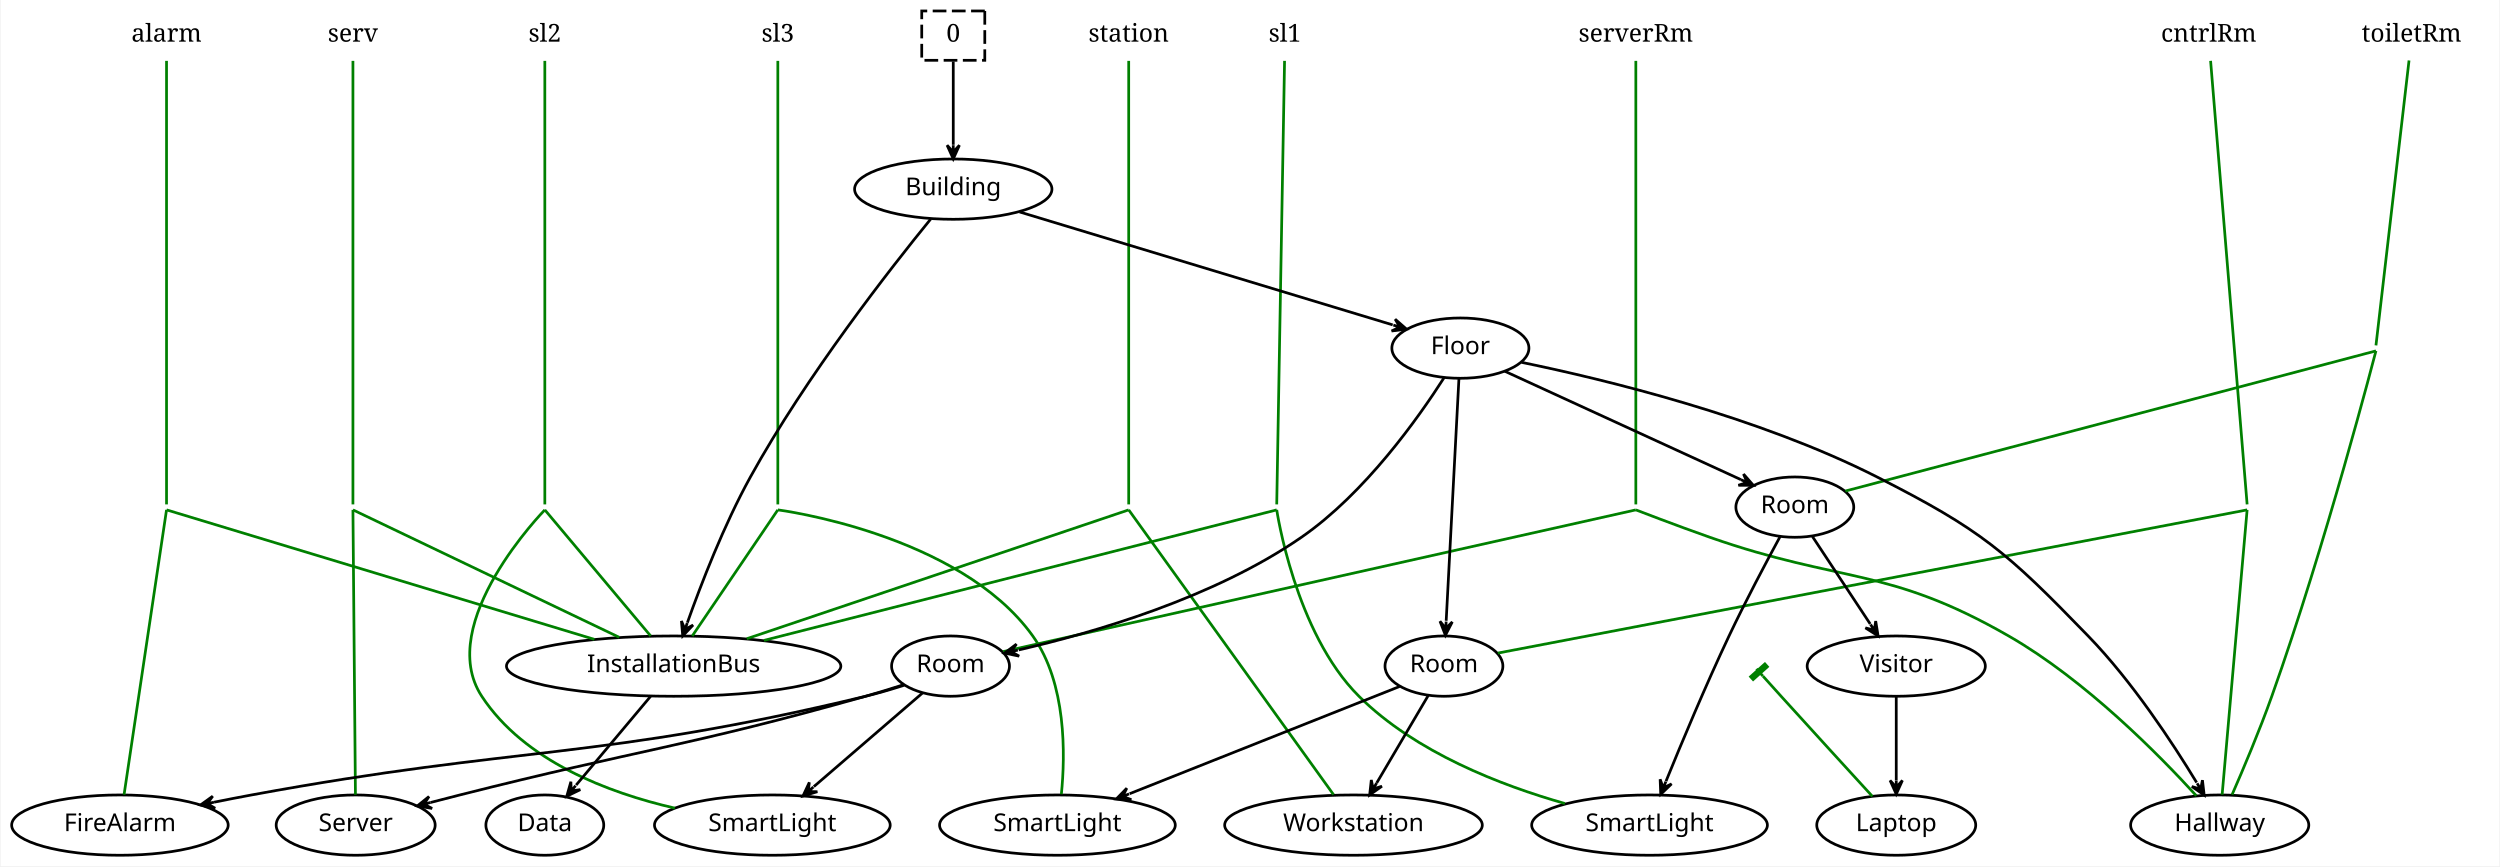
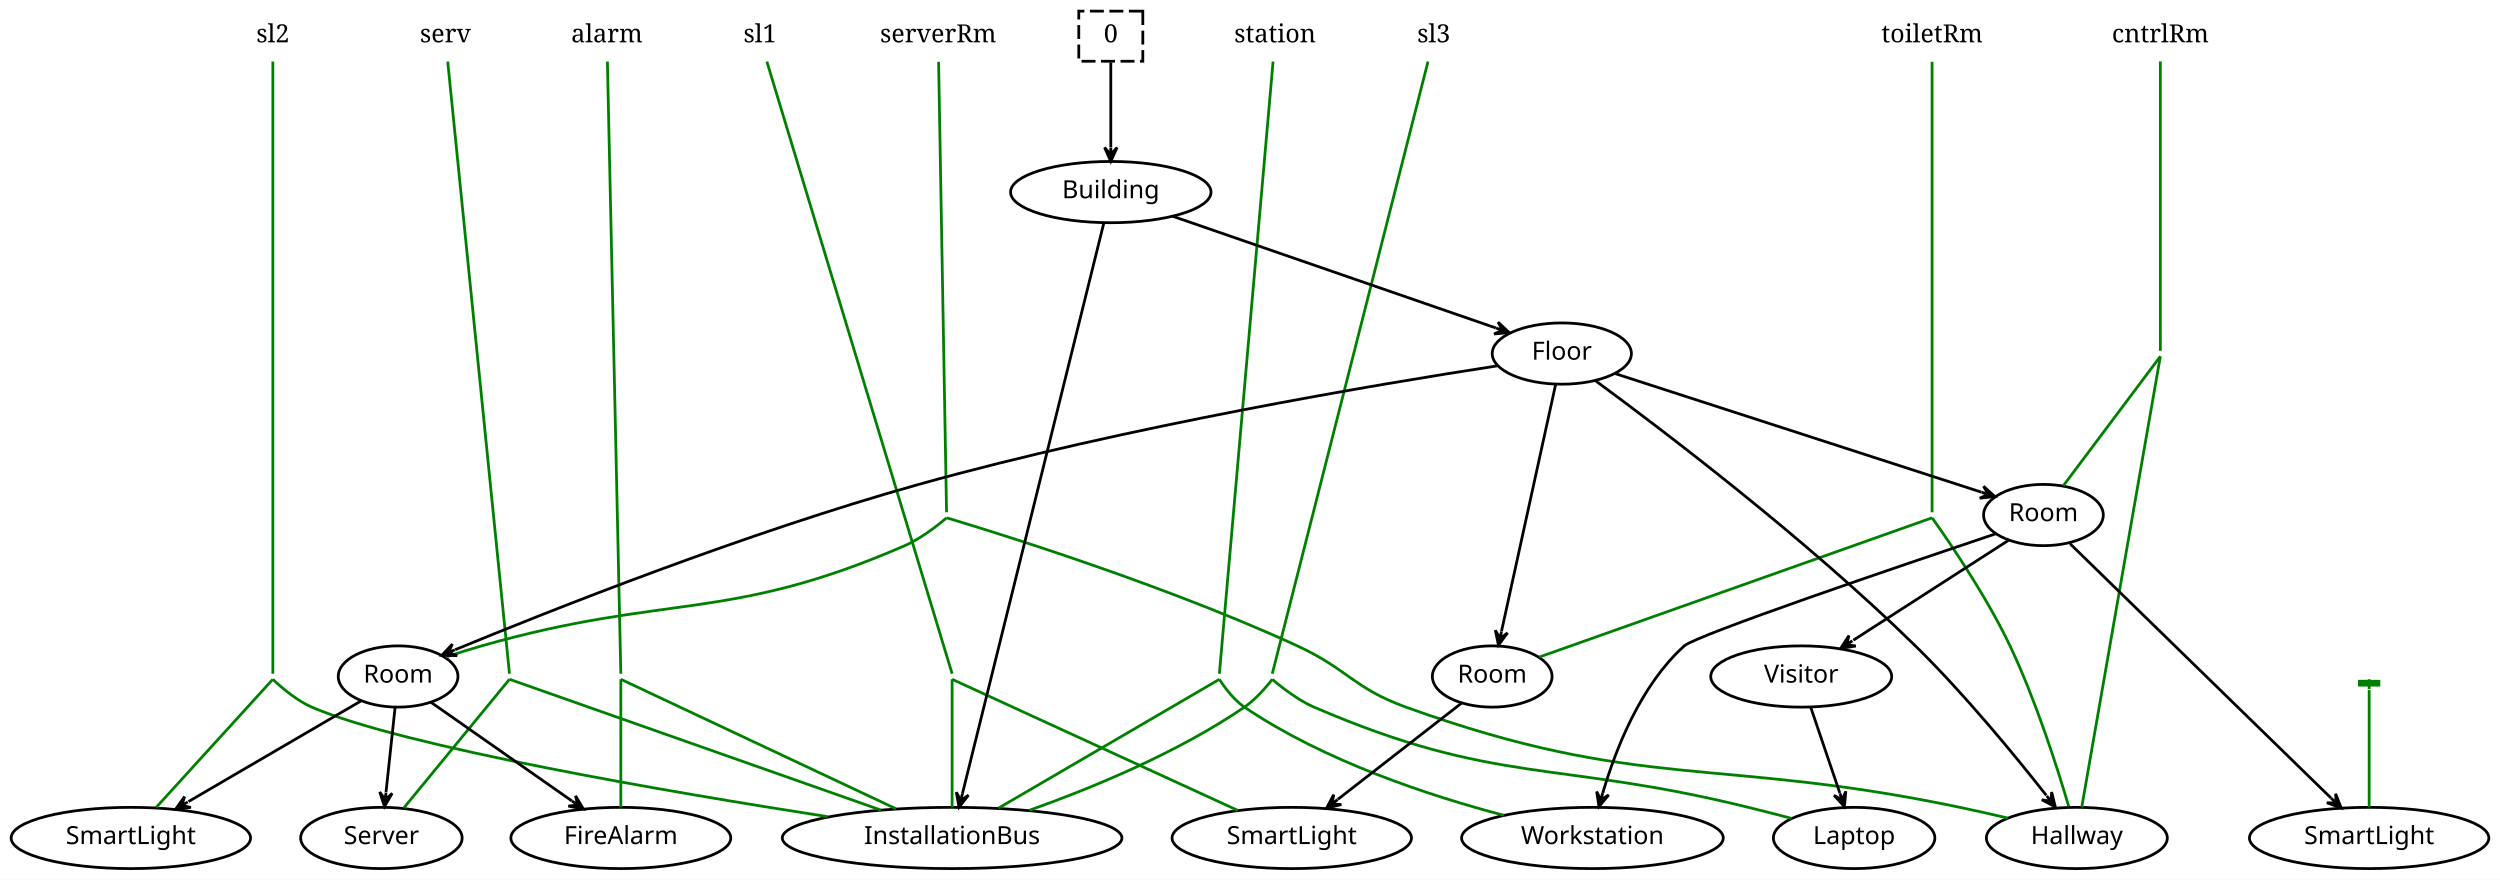
- <svg xmlns="http://www.w3.org/2000/svg" width="912pt" height="316pt" viewBox="0.00 0.00 911.50 316.00">
+ <svg xmlns="http://www.w3.org/2000/svg" width="898pt" height="316pt" viewBox="0.00 0.00 898.00 316.00">
  <g id="graph0" class="graph" transform="scale(1 1) rotate(0) translate(4 312)">
-     <polygon fill="white" stroke="none" points="-4,4 -4,-312 907.5,-312 907.5,4 -4,4" />
+     <polygon fill="white" stroke="none" points="-4,4 -4,-312 894,-312 894,4 -4,4" />
    <g id="node1" class="node">
-       <polygon fill="none" stroke="black" stroke-dasharray="5,2" points="355,-308 332,-308 332,-290 355,-290 355,-308" />
-       <text text-anchor="middle" x="343.5" y="-296.8" font-family="serif" font-size="9.00">0</text>
+       <polygon fill="none" stroke="black" stroke-dasharray="5,2" points="406.5,-308 383.5,-308 383.5,-290 406.5,-290 406.5,-308" />
+       <text text-anchor="middle" x="395" y="-296.8" font-family="serif" font-size="9.00">0</text>
    </g>
    <g id="v0_Building" class="node">
-       <ellipse fill="none" stroke="black" cx="343.5" cy="-243" rx="36" ry="11" />
-       <text text-anchor="middle" x="343.5" y="-240.8" font-family="sans-serif" font-size="9.00">Building</text>
+       <ellipse fill="none" stroke="black" cx="395" cy="-243" rx="36" ry="11" />
+       <text text-anchor="middle" x="395" y="-240.8" font-family="sans-serif" font-size="9.00">Building</text>
    </g>
    <g id="edge1" class="edge">
-       <path fill="none" stroke="black" d="M343.5,-289.562C343.5,-281.453 343.5,-269.014 343.5,-259.181" />
-       <polygon fill="black" stroke="black" points="343.5,-254.03 345.75,-259.03 343.5,-256.53 343.5,-259.03 343.5,-259.03 343.5,-259.03 343.5,-256.53 341.25,-259.03 343.5,-254.03 343.5,-254.03" />
+       <path fill="none" stroke="black" d="M395,-289.562C395,-281.453 395,-269.014 395,-259.181" />
+       <polygon fill="black" stroke="black" points="395,-254.03 397.25,-259.03 395,-256.53 395,-259.03 395,-259.03 395,-259.03 395,-256.53 392.75,-259.03 395,-254.03 395,-254.03" />
    </g>
    <g id="node2" class="node">
-       <text text-anchor="middle" x="56.5" y="-296.8" font-family="serif" font-size="9.00">alarm</text>
+       <text text-anchor="middle" x="214" y="-296.8" font-family="serif" font-size="9.00">alarm</text>
    </g>
    <g id="node12" class="node" />
+     <g id="edge17" class="edge">
+       <path fill="none" stroke="green" d="M214.178,-289.885C215.069,-249.27 219,-70 219,-70" />
+     </g>
+     <g id="node3" class="node">
+       <text text-anchor="middle" x="772" y="-296.8" font-family="serif" font-size="9.00">cntrlRm</text>
+     </g>
+     <g id="node13" class="node" />
+     <g id="edge20" class="edge">
+       <path fill="none" stroke="green" d="M772,-289.945C772,-264.265 772,-186 772,-186" />
+     </g>
+     <g id="node4" class="node">
+       <text text-anchor="middle" x="156" y="-296.8" font-family="serif" font-size="9.00">serv</text>
+     </g>
+     <g id="node14" class="node" />
+     <g id="edge23" class="edge">
+       <path fill="none" stroke="green" d="M156.819,-289.885C160.916,-249.27 179,-70 179,-70" />
+     </g>
+     <g id="node5" class="node">
+       <text text-anchor="middle" x="333" y="-296.8" font-family="serif" font-size="9.00">serverRm</text>
+     </g>
+     <g id="node15" class="node" />
+     <g id="edge26" class="edge">
+       <path fill="none" stroke="green" d="M333.145,-289.801C333.744,-255.842 336,-128 336,-128" />
+     </g>
+     <g id="node6" class="node">
+       <text text-anchor="middle" x="269" y="-296.8" font-family="serif" font-size="9.00">sl1</text>
+     </g>
+     <g id="node16" class="node" />
+     <g id="edge29" class="edge">
+       <path fill="none" stroke="green" d="M271.456,-289.885C283.747,-249.27 338,-70 338,-70" />
+     </g>
+     <g id="node7" class="node">
+       <text text-anchor="middle" x="94" y="-296.8" font-family="serif" font-size="9.00">sl2</text>
+     </g>
+     <g id="node17" class="node" />
+     <g id="edge32" class="edge">
+       <path fill="none" stroke="green" d="M94,-289.885C94,-249.27 94,-70 94,-70" />
+     </g>
+     <g id="node8" class="node">
+       <text text-anchor="middle" x="511" y="-296.8" font-family="serif" font-size="9.00">sl3</text>
+     </g>
+     <g id="node18" class="node" />
+     <g id="edge35" class="edge">
+       <path fill="none" stroke="green" d="M508.936,-289.885C498.604,-249.27 453,-70 453,-70" />
+     </g>
+     <g id="node9" class="node">
+       <text text-anchor="middle" x="454" y="-296.8" font-family="serif" font-size="9.00">station</text>
+     </g>
+     <g id="node19" class="node" />
+     <g id="edge38" class="edge">
+       <path fill="none" stroke="green" d="M453.288,-289.885C449.725,-249.27 434,-70 434,-70" />
+     </g>
+     <g id="node10" class="node">
+       <text text-anchor="middle" x="690" y="-296.8" font-family="serif" font-size="9.00">toiletRm</text>
+     </g>
+     <g id="node20" class="node" />
+     <g id="edge41" class="edge">
+       <path fill="none" stroke="green" d="M690,-289.801C690,-255.842 690,-128 690,-128" />
+     </g>
+     <g id="node11" class="node" />
+     <g id="v5_SmartLight" class="node">
+       <ellipse fill="none" stroke="black" cx="847" cy="-11" rx="43" ry="11" />
+       <text text-anchor="middle" x="847" y="-8.8" font-family="sans-serif" font-size="9.00">SmartLight</text>
+     </g>
+     <g id="edge16" class="edge">
+       <path fill="none" stroke="green" d="M847,-64.167C847,-55.586 847,-34.596 847,-22.012" />
+       <polygon fill="green" stroke="green" points="850.5,-67.3 843.5,-67.3 843.5,-65.9 850.5,-65.9 850.5,-67.3" />
+       <polyline fill="none" stroke="green" points="847,-68 847,-64.5 " />
+     </g>
+     <g id="v13_FireAlarm" class="node">
+       <ellipse fill="none" stroke="black" cx="219" cy="-11" rx="39.5" ry="11" />
+       <text text-anchor="middle" x="219" y="-8.8" font-family="sans-serif" font-size="9.00">FireAlarm</text>
+     </g>
    <g id="edge18" class="edge">
-       <path fill="none" stroke="green" d="M56.5,-289.801C56.5,-255.842 56.5,-128 56.5,-128" />
-     </g>
-     <g id="node3" class="node">
-       <text text-anchor="middle" x="801.5" y="-296.8" font-family="serif" font-size="9.00">cntrlRm</text>
-     </g>
-     <g id="node13" class="node" />
+       <path fill="none" stroke="green" d="M219,-68C219,-68 219,-38.119 219,-22.012" />
+     </g>
+     <g id="v14_InstallationBus" class="node">
+       <ellipse fill="none" stroke="black" cx="338" cy="-11" rx="61" ry="11" />
+       <text text-anchor="middle" x="338" y="-8.8" font-family="sans-serif" font-size="9.00">InstallationBus</text>
+     </g>
+     <g id="edge19" class="edge">
+       <path fill="none" stroke="green" d="M219,-68C219,-68 283.862,-37.477 317.813,-21.5" />
+     </g>
+     <g id="v2_Room" class="node">
+       <ellipse fill="none" stroke="black" cx="730" cy="-127" rx="21.5" ry="11" />
+       <text text-anchor="middle" x="730" y="-124.8" font-family="sans-serif" font-size="9.00">Room</text>
+     </g>
    <g id="edge21" class="edge">
-       <path fill="none" stroke="green" d="M802.175,-289.801C804.972,-255.842 815.5,-128 815.5,-128" />
-     </g>
-     <g id="node4" class="node">
-       <text text-anchor="middle" x="124.5" y="-296.8" font-family="serif" font-size="9.00">serv</text>
-     </g>
-     <g id="node14" class="node" />
+       <path fill="none" stroke="green" d="M772,-184C772,-184 749.108,-153.477 737.125,-137.5" />
+     </g>
+     <g id="v6_Hallway" class="node">
+       <ellipse fill="none" stroke="black" cx="742" cy="-11" rx="32.5" ry="11" />
+       <text text-anchor="middle" x="742" y="-8.8" font-family="sans-serif" font-size="9.00">Hallway</text>
+     </g>
+     <g id="edge22" class="edge">
+       <path fill="none" stroke="green" d="M772,-184C772,-184 750.145,-58.7 743.743,-21.991" />
+     </g>
+     <g id="v12_Server" class="node">
+       <ellipse fill="none" stroke="black" cx="133" cy="-11" rx="29" ry="11" />
+       <text text-anchor="middle" x="133" y="-8.8" font-family="sans-serif" font-size="9.00">Server</text>
+     </g>
    <g id="edge24" class="edge">
-       <path fill="none" stroke="green" d="M124.5,-289.801C124.5,-255.842 124.5,-128 124.5,-128" />
-     </g>
-     <g id="node5" class="node">
-       <text text-anchor="middle" x="592.5" y="-296.8" font-family="serif" font-size="9.00">serverRm</text>
-     </g>
-     <g id="node15" class="node" />
+       <path fill="none" stroke="green" d="M179,-68C179,-68 154.192,-37.799 141.013,-21.755" />
+     </g>
+     <g id="edge25" class="edge">
+       <path fill="none" stroke="green" d="M179,-68C179,-68 267.508,-36.827 312.454,-20.997" />
+     </g>
    <g id="edge27" class="edge">
-       <path fill="none" stroke="green" d="M592.5,-289.801C592.5,-255.842 592.5,-128 592.5,-128" />
-     </g>
-     <g id="node6" class="node">
-       <text text-anchor="middle" x="464.5" y="-296.8" font-family="serif" font-size="9.00">sl1</text>
-     </g>
-     <g id="node16" class="node" />
+       <path fill="none" stroke="green" d="M336,-126C336,-126 407.857,-104.951 462,-80 480.074,-71.671 482.28,-64.755 501,-58 585.545,-27.494 612.027,-40.416 700,-22 705.576,-20.833 711.543,-19.477 717.177,-18.148" />
+     </g>
+     <g id="v10_Room" class="node">
+       <ellipse fill="none" stroke="black" cx="139" cy="-69" rx="21.5" ry="11" />
+       <text text-anchor="middle" x="139" y="-66.8" font-family="sans-serif" font-size="9.00">Room</text>
+     </g>
+     <g id="edge28" class="edge">
+       <path fill="none" stroke="green" d="M336,-126C336,-126 328.347,-119.196 321,-116 257.337,-88.309 235.775,-98.996 169,-80 164.776,-78.798 160.262,-77.371 156.052,-75.977" />
+     </g>
+     <g id="v9_SmartLight" class="node">
+       <ellipse fill="none" stroke="black" cx="460" cy="-11" rx="43" ry="11" />
+       <text text-anchor="middle" x="460" y="-8.8" font-family="sans-serif" font-size="9.00">SmartLight</text>
+     </g>
    <g id="edge30" class="edge">
-       <path fill="none" stroke="green" d="M464.355,-289.801C463.756,-255.842 461.5,-128 461.5,-128" />
-     </g>
-     <g id="node7" class="node">
-       <text text-anchor="middle" x="194.5" y="-296.8" font-family="serif" font-size="9.00">sl2</text>
-     </g>
-     <g id="node17" class="node" />
+       <path fill="none" stroke="green" d="M338,-68C338,-68 406.268,-36.664 440.669,-20.873" />
+     </g>
+     <g id="edge31" class="edge">
+       <path fill="none" stroke="green" d="M338,-68C338,-68 338,-38.119 338,-22.012" />
+     </g>
+     <g id="v11_SmartLight" class="node">
+       <ellipse fill="none" stroke="black" cx="43" cy="-11" rx="43" ry="11" />
+       <text text-anchor="middle" x="43" y="-8.8" font-family="sans-serif" font-size="9.00">SmartLight</text>
+     </g>
    <g id="edge33" class="edge">
-       <path fill="none" stroke="green" d="M194.5,-289.801C194.5,-255.842 194.5,-128 194.5,-128" />
-     </g>
-     <g id="node8" class="node">
-       <text text-anchor="middle" x="279.5" y="-296.8" font-family="serif" font-size="9.00">sl3</text>
-     </g>
-     <g id="node18" class="node" />
+       <path fill="none" stroke="green" d="M94,-68C94,-68 66.787,-38.119 52.118,-22.012" />
+     </g>
+     <g id="edge34" class="edge">
+       <path fill="none" stroke="green" d="M94,-68C94,-68 100.984,-61.04 108,-58 140.695,-43.836 236.169,-27.541 293.313,-18.647" />
+     </g>
+     <g id="v4_Laptop" class="node">
+       <ellipse fill="none" stroke="black" cx="662" cy="-11" rx="29" ry="11" />
+       <text text-anchor="middle" x="662" y="-8.8" font-family="sans-serif" font-size="9.00">Laptop</text>
+     </g>
    <g id="edge36" class="edge">
-       <path fill="none" stroke="green" d="M279.5,-289.801C279.5,-255.842 279.5,-128 279.5,-128" />
-     </g>
-     <g id="node9" class="node">
-       <text text-anchor="middle" x="407.5" y="-296.8" font-family="serif" font-size="9.00">station</text>
-     </g>
-     <g id="node19" class="node" />
+       <path fill="none" stroke="green" d="M453,-68C453,-68 460.643,-61.175 468,-58 533.332,-29.806 554.919,-39.056 624,-22 629.033,-20.757 634.427,-19.371 639.524,-18.036" />
+     </g>
+     <g id="edge37" class="edge">
+       <path fill="none" stroke="green" d="M453,-68C453,-68 448.191,-61.545 443,-58 418.84,-41.502 387.805,-28.783 365.757,-20.944" />
+     </g>
+     <g id="v7_Workstation" class="node">
+       <ellipse fill="none" stroke="black" cx="568" cy="-11" rx="47" ry="11" />
+       <text text-anchor="middle" x="568" y="-8.8" font-family="sans-serif" font-size="9.00">Workstation</text>
+     </g>
    <g id="edge39" class="edge">
-       <path fill="none" stroke="green" d="M407.5,-289.801C407.5,-255.842 407.5,-128 407.5,-128" />
-     </g>
-     <g id="node10" class="node">
-       <text text-anchor="middle" x="875.5" y="-296.8" font-family="serif" font-size="9.00">toiletRm</text>
-     </g>
-     <g id="node20" class="node" />
+       <path fill="none" stroke="green" d="M434,-68C434,-68 438.049,-61.353 443,-58 471.72,-38.549 509.699,-26.1 536.226,-19.124" />
+     </g>
+     <g id="edge40" class="edge">
+       <path fill="none" stroke="green" d="M434,-68C434,-68 382.227,-37.799 354.722,-21.755" />
+     </g>
    <g id="edge42" class="edge">
-       <path fill="none" stroke="green" d="M874.565,-289.945C871.584,-264.265 862.5,-186 862.5,-186" />
-     </g>
-     <g id="node11" class="node" />
-     <g id="v7_Laptop" class="node">
-       <ellipse fill="none" stroke="black" cx="687.5" cy="-11" rx="29" ry="11" />
-       <text text-anchor="middle" x="687.5" y="-8.8" font-family="sans-serif" font-size="9.00">Laptop</text>
-     </g>
-     <g id="edge17" class="edge">
-       <path fill="none" stroke="green" d="M638.864,-65.364C640.676,-63.344 643.241,-60.492 645.5,-58 656.976,-45.341 670.285,-30.785 678.793,-21.497" />
-       <polygon fill="green" stroke="green" points="639.573,-69.815 634.361,-65.142 635.296,-64.1 640.508,-68.773 639.573,-69.815" />
-       <polyline fill="none" stroke="green" points="636.5,-68 638.836,-65.394 " />
-     </g>
-     <g id="v1_InstallationBus" class="node">
-       <ellipse fill="none" stroke="black" cx="241.5" cy="-69" rx="61" ry="11" />
-       <text text-anchor="middle" x="241.5" y="-66.8" font-family="sans-serif" font-size="9.00">InstallationBus</text>
-     </g>
-     <g id="edge19" class="edge">
-       <path fill="none" stroke="green" d="M56.5,-126C56.5,-126 160.562,-94.5 212.594,-78.75" />
-     </g>
-     <g id="v12_FireAlarm" class="node">
-       <ellipse fill="none" stroke="black" cx="39.5" cy="-11" rx="39.5" ry="11" />
-       <text text-anchor="middle" x="39.5" y="-8.8" font-family="sans-serif" font-size="9.00">FireAlarm</text>
-     </g>
-     <g id="edge20" class="edge">
-       <path fill="none" stroke="green" d="M56.5,-126C56.5,-126 45.169,-50.017 41.009,-22.117" />
-     </g>
-     <g id="v4_Hallway" class="node">
-       <ellipse fill="none" stroke="black" cx="805.5" cy="-11" rx="32.5" ry="11" />
-       <text text-anchor="middle" x="805.5" y="-8.8" font-family="sans-serif" font-size="9.00">Hallway</text>
-     </g>
-     <g id="edge22" class="edge">
-       <path fill="none" stroke="green" d="M815.5,-126C815.5,-126 808.835,-50.017 806.387,-22.117" />
-     </g>
-     <g id="v13_Room" class="node">
-       <ellipse fill="none" stroke="black" cx="522.5" cy="-69" rx="21.5" ry="11" />
-       <text text-anchor="middle" x="522.5" y="-66.8" font-family="sans-serif" font-size="9.00">Room</text>
-     </g>
-     <g id="edge23" class="edge">
-       <path fill="none" stroke="green" d="M815.5,-126C815.5,-126 607.874,-86.317 542.18,-73.761" />
-     </g>
-     <g id="edge25" class="edge">
-       <path fill="none" stroke="green" d="M124.5,-126C124.5,-126 188.272,-95.477 221.653,-79.5" />
-     </g>
-     <g id="v11_Server" class="node">
-       <ellipse fill="none" stroke="black" cx="125.5" cy="-11" rx="29" ry="11" />
-       <text text-anchor="middle" x="125.5" y="-8.8" font-family="sans-serif" font-size="9.00">Server</text>
-     </g>
-     <g id="edge26" class="edge">
-       <path fill="none" stroke="green" d="M124.5,-126C124.5,-126 125.167,-50.017 125.411,-22.117" />
-     </g>
-     <g id="edge28" class="edge">
-       <path fill="none" stroke="green" d="M592.5,-126C592.5,-126 607.423,-120.229 619.5,-116 667.651,-99.138 684.256,-105.403 728.5,-80 756.649,-63.838 783.692,-36.287 796.974,-21.709" />
-     </g>
-     <g id="v9_Room" class="node">
-       <ellipse fill="none" stroke="black" cx="342.5" cy="-69" rx="21.5" ry="11" />
-       <text text-anchor="middle" x="342.5" y="-66.8" font-family="sans-serif" font-size="9.00">Room</text>
-     </g>
-     <g id="edge29" class="edge">
-       <path fill="none" stroke="green" d="M592.5,-126C592.5,-126 420.243,-87.414 361.702,-74.301" />
-     </g>
-     <g id="edge31" class="edge">
-       <path fill="none" stroke="green" d="M461.5,-126C461.5,-126 335.809,-94.006 274.436,-78.384" />
-     </g>
-     <g id="v8_SmartLight" class="node">
-       <ellipse fill="none" stroke="black" cx="597.5" cy="-11" rx="43" ry="11" />
-       <text text-anchor="middle" x="597.5" y="-8.8" font-family="sans-serif" font-size="9.00">SmartLight</text>
-     </g>
-     <g id="edge32" class="edge">
-       <path fill="none" stroke="green" d="M461.5,-126C461.5,-126 468.072,-81.287 491.5,-58 512.131,-37.494 543.397,-25.46 566.632,-18.879" />
-     </g>
-     <g id="edge34" class="edge">
-       <path fill="none" stroke="green" d="M194.5,-126C194.5,-126 219.578,-96.119 233.097,-80.012" />
-     </g>
-     <g id="v10_SmartLight" class="node">
-       <ellipse fill="none" stroke="black" cx="277.5" cy="-11" rx="43" ry="11" />
-       <text text-anchor="middle" x="277.5" y="-8.8" font-family="sans-serif" font-size="9.00">SmartLight</text>
-     </g>
-     <g id="edge35" class="edge">
-       <path fill="none" stroke="green" d="M194.5,-126C194.5,-126 153.998,-84.675 171.5,-58 187.017,-34.35 217.598,-22.798 241.941,-17.191" />
-     </g>
-     <g id="edge37" class="edge">
-       <path fill="none" stroke="green" d="M279.5,-126C279.5,-126 259.224,-96.119 248.294,-80.012" />
-     </g>
-     <g id="v14_SmartLight" class="node">
-       <ellipse fill="none" stroke="black" cx="381.5" cy="-11" rx="43" ry="11" />
-       <text text-anchor="middle" x="381.5" y="-8.8" font-family="sans-serif" font-size="9.00">SmartLight</text>
-     </g>
-     <g id="edge38" class="edge">
-       <path fill="none" stroke="green" d="M279.5,-126C279.5,-126 345.65,-117.49 372.5,-80 384.843,-62.767 384.372,-36.623 382.94,-22.292" />
-     </g>
-     <g id="edge40" class="edge">
-       <path fill="none" stroke="green" d="M407.5,-126C407.5,-126 315.095,-94.827 268.171,-78.997" />
-     </g>
-     <g id="v15_Workstation" class="node">
-       <ellipse fill="none" stroke="black" cx="489.5" cy="-11" rx="47" ry="11" />
-       <text text-anchor="middle" x="489.5" y="-8.8" font-family="sans-serif" font-size="9.00">Workstation</text>
-     </g>
-     <g id="edge41" class="edge">
-       <path fill="none" stroke="green" d="M407.5,-126C407.5,-126 462.155,-50.017 482.223,-22.117" />
+       <path fill="none" stroke="green" d="M690,-126C690,-126 707.74,-101.623 718,-80 727.338,-60.32 735.07,-35.978 739.065,-22.403" />
+     </g>
+     <g id="v8_Room" class="node">
+       <ellipse fill="none" stroke="black" cx="532" cy="-69" rx="21.5" ry="11" />
+       <text text-anchor="middle" x="532" y="-66.8" font-family="sans-serif" font-size="9.00">Room</text>
    </g>
    <g id="edge43" class="edge">
-       <path fill="none" stroke="green" d="M862.5,-184C862.5,-184 844.133,-113.098 824.5,-58 820.034,-45.466 814.065,-31.365 810.018,-22.119" />
-     </g>
-     <g id="v5_Room" class="node">
-       <ellipse fill="none" stroke="black" cx="650.5" cy="-127" rx="21.5" ry="11" />
-       <text text-anchor="middle" x="650.5" y="-124.8" font-family="sans-serif" font-size="9.00">Room</text>
-     </g>
-     <g id="edge44" class="edge">
-       <path fill="none" stroke="green" d="M862.5,-184C862.5,-184 720.521,-146.496 668.943,-132.872" />
+       <path fill="none" stroke="green" d="M690,-126C690,-126 589.668,-90.439 548.909,-75.993" />
+     </g>
+     <g id="v1_Floor" class="node">
+       <ellipse fill="none" stroke="black" cx="557" cy="-185" rx="25" ry="11" />
+       <text text-anchor="middle" x="557" y="-182.8" font-family="sans-serif" font-size="9.00">Floor</text>
    </g>
    <g id="edge2" class="edge">
-       <path fill="none" stroke="black" d="M335.339,-232.176C320.756,-214.292 289.852,-174.858 269.5,-138 259.826,-120.481 251.501,-98.921 246.5,-84.838" />
-       <polygon fill="black" stroke="black" points="244.812,-80.009 248.586,-83.986 245.637,-82.368 246.462,-84.728 246.462,-84.728 246.462,-84.728 245.637,-82.368 244.338,-85.471 244.812,-80.009 244.812,-80.009" />
-     </g>
-     <g id="v3_Floor" class="node">
-       <ellipse fill="none" stroke="black" cx="528.5" cy="-185" rx="25" ry="11" />
-       <text text-anchor="middle" x="528.5" y="-182.8" font-family="sans-serif" font-size="9.00">Floor</text>
+       <path fill="none" stroke="black" d="M417.186,-234.331C447.62,-223.81 502.089,-204.982 533.299,-194.193" />
+       <polygon fill="black" stroke="black" points="538.101,-192.533 534.11,-196.293 535.738,-193.35 533.375,-194.167 533.375,-194.167 533.375,-194.167 535.738,-193.35 532.64,-192.04 538.101,-192.533 538.101,-192.533" />
    </g>
    <g id="edge3" class="edge">
-       <path fill="none" stroke="black" d="M367.686,-234.679C402.972,-223.998 468.227,-204.245 503.801,-193.476" />
-       <polygon fill="black" stroke="black" points="508.828,-191.955 504.694,-195.557 506.435,-192.679 504.042,-193.404 504.042,-193.404 504.042,-193.404 506.435,-192.679 503.39,-191.25 508.828,-191.955 508.828,-191.955" />
-     </g>
-     <g id="v2_Data" class="node">
-       <ellipse fill="none" stroke="black" cx="194.5" cy="-11" rx="21.5" ry="11" />
-       <text text-anchor="middle" x="194.5" y="-8.8" font-family="sans-serif" font-size="9.00">Data</text>
+       <path fill="none" stroke="black" d="M392.477,-231.82C383.409,-195.229 352.436,-70.25 341.7,-26.929" />
+       <polygon fill="black" stroke="black" points="340.494,-22.062 343.88,-26.374 341.095,-24.489 341.696,-26.915 341.696,-26.915 341.696,-26.915 341.095,-24.489 339.513,-27.456 340.494,-22.062 340.494,-22.062" />
    </g>
    <g id="edge4" class="edge">
-       <path fill="none" stroke="black" d="M233.097,-57.988C225.519,-48.959 214.309,-35.602 205.92,-25.607" />
-       <polygon fill="black" stroke="black" points="202.516,-21.551 207.454,-23.935 204.123,-23.466 205.731,-25.381 205.731,-25.381 205.731,-25.381 204.123,-23.466 204.007,-26.828 202.516,-21.551 202.516,-21.551" />
+       <path fill="none" stroke="black" d="M576.175,-177.793C608.457,-167.343 673.481,-146.295 707.731,-135.208" />
+       <polygon fill="black" stroke="black" points="712.554,-133.647 708.49,-137.328 710.175,-134.417 707.797,-135.187 707.797,-135.187 707.797,-135.187 710.175,-134.417 707.104,-133.047 712.554,-133.647 712.554,-133.647" />
    </g>
    <g id="edge5" class="edge">
-       <path fill="none" stroke="black" d="M550.818,-179.819C581.297,-173.546 637.108,-160.027 680.5,-138 718.704,-118.607 727.676,-110.76 757.5,-80 773.586,-63.409 788.306,-41.01 797.089,-26.534" />
-       <polygon fill="black" stroke="black" points="799.834,-21.948 799.197,-27.394 798.55,-24.093 797.266,-26.239 797.266,-26.239 797.266,-26.239 798.55,-24.093 795.335,-25.083 799.834,-21.948 799.834,-21.948" />
+       <path fill="none" stroke="black" d="M569.152,-175.2C592.483,-158.06 644.72,-118.5 684,-80 701.675,-62.676 719.84,-40.543 731.023,-26.318" />
+       <polygon fill="black" stroke="black" points="734.262,-22.171 732.957,-27.497 732.723,-24.141 731.184,-26.112 731.184,-26.112 731.184,-26.112 732.723,-24.141 729.411,-24.727 734.262,-22.171 734.262,-22.171" />
    </g>
    <g id="edge6" class="edge">
-       <path fill="none" stroke="black" d="M544.701,-176.564C566.941,-166.355 606.889,-148.018 630.822,-137.033" />
-       <polygon fill="black" stroke="black" points="635.385,-134.938 631.779,-139.069 633.112,-135.981 630.84,-137.024 630.84,-137.024 630.84,-137.024 633.112,-135.981 629.902,-134.979 635.385,-134.938 635.385,-134.938" />
+       <path fill="none" stroke="black" d="M554.781,-173.883C550.382,-153.822 540.53,-108.899 535.342,-85.241" />
+       <polygon fill="black" stroke="black" points="534.25,-80.258 537.518,-84.66 534.785,-82.7 535.321,-85.142 535.321,-85.142 535.321,-85.142 534.785,-82.7 533.123,-85.624 534.25,-80.258 534.25,-80.258" />
    </g>
    <g id="edge7" class="edge">
-       <path fill="none" stroke="black" d="M522.586,-174.264C513.245,-159.653 493.731,-132.057 470.5,-116 438.449,-93.846 394.54,-81.141 367.373,-74.907" />
-       <polygon fill="black" stroke="black" points="362.171,-73.746 367.542,-72.639 364.611,-74.291 367.051,-74.835 367.051,-74.835 367.051,-74.835 364.611,-74.291 366.561,-77.031 362.171,-73.746 362.171,-73.746" />
+       <path fill="none" stroke="black" d="M533.775,-180.576C491.826,-174.127 400.824,-158.923 326,-138 264.167,-120.709 193.55,-92.683 159.496,-78.623" />
+       <polygon fill="black" stroke="black" points="154.742,-76.653 160.223,-76.489 157.052,-77.61 159.361,-78.567 159.361,-78.567 159.361,-78.567 157.052,-77.61 158.5,-80.646 154.742,-76.653 154.742,-76.653" />
+     </g>
+     <g id="v3_Visitor" class="node">
+       <ellipse fill="none" stroke="black" cx="643" cy="-69" rx="32.5" ry="11" />
+       <text text-anchor="middle" x="643" y="-66.8" font-family="sans-serif" font-size="9.00">Visitor</text>
    </g>
    <g id="edge8" class="edge">
-       <path fill="none" stroke="black" d="M527.968,-173.883C526.916,-153.906 524.567,-109.276 523.318,-85.54" />
-       <polygon fill="black" stroke="black" points="523.04,-80.258 525.55,-85.133 523.171,-82.754 523.303,-85.251 523.303,-85.251 523.303,-85.251 523.171,-82.754 521.056,-85.369 523.04,-80.258 523.04,-80.258" />
-     </g>
-     <g id="v6_Visitor" class="node">
-       <ellipse fill="none" stroke="black" cx="687.5" cy="-69" rx="32.5" ry="11" />
-       <text text-anchor="middle" x="687.5" y="-66.8" font-family="sans-serif" font-size="9.00">Visitor</text>
+       <path fill="none" stroke="black" d="M717.535,-117.977C702.933,-108.578 678.596,-92.912 661.722,-82.051" />
+       <polygon fill="black" stroke="black" points="657.175,-79.124 662.597,-79.938 659.277,-80.477 661.379,-81.83 661.379,-81.83 661.379,-81.83 659.277,-80.477 660.161,-83.722 657.175,-79.124 657.175,-79.124" />
    </g>
    <g id="edge9" class="edge">
-       <path fill="none" stroke="black" d="M656.945,-116.246C662.762,-107.441 671.396,-94.373 678.004,-84.372" />
-       <polygon fill="black" stroke="black" points="680.88,-80.02 680.001,-85.432 679.502,-82.106 678.123,-84.191 678.123,-84.191 678.123,-84.191 679.502,-82.106 676.246,-82.951 680.88,-80.02 680.88,-80.02" />
+       <path fill="none" stroke="black" d="M739.575,-116.671C760.297,-96.48 809.362,-48.673 833.337,-25.312" />
+       <polygon fill="black" stroke="black" points="836.961,-21.781 834.95,-26.882 835.171,-23.526 833.38,-25.27 833.38,-25.27 833.38,-25.27 835.171,-23.526 831.81,-23.659 836.961,-21.781 836.961,-21.781" />
    </g>
    <g id="edge10" class="edge">
-       <path fill="none" stroke="black" d="M645.126,-116.241C640.108,-107.005 632.511,-92.702 626.5,-80 617.992,-62.022 609.158,-40.892 603.51,-27.014" />
-       <polygon fill="black" stroke="black" points="601.58,-22.248 605.542,-26.038 602.518,-24.565 603.457,-26.882 603.457,-26.882 603.457,-26.882 602.518,-24.565 601.371,-27.727 601.58,-22.248 601.58,-22.248" />
+       <path fill="none" stroke="black" d="M712.778,-120.245C678.651,-108.787 605.338,-83.888 601,-80 585.197,-65.836 576.191,-42.431 571.701,-27.113" />
+       <polygon fill="black" stroke="black" points="570.348,-22.253 573.856,-26.466 571.018,-24.661 571.689,-27.07 571.689,-27.07 571.689,-27.07 571.018,-24.661 569.521,-27.673 570.348,-22.253 570.348,-22.253" />
    </g>
    <g id="edge11" class="edge">
-       <path fill="none" stroke="black" d="M687.5,-57.988C687.5,-49.494 687.5,-37.17 687.5,-27.417" />
-       <polygon fill="black" stroke="black" points="687.5,-22.304 689.75,-27.304 687.5,-24.804 687.5,-27.304 687.5,-27.304 687.5,-27.304 687.5,-24.804 685.25,-27.304 687.5,-22.304 687.5,-22.304" />
+       <path fill="none" stroke="black" d="M646.397,-57.988C649.305,-49.415 653.538,-36.941 656.861,-27.147" />
+       <polygon fill="black" stroke="black" points="658.504,-22.304 659.028,-27.762 657.701,-24.671 656.897,-27.039 656.897,-27.039 656.897,-27.039 657.701,-24.671 654.767,-26.316 658.504,-22.304 658.504,-22.304" />
    </g>
    <g id="edge12" class="edge">
-       <path fill="none" stroke="black" d="M332.344,-59.25C321.693,-50.074 304.838,-35.553 292.623,-25.029" />
-       <polygon fill="black" stroke="black" points="288.674,-21.627 293.931,-23.186 290.568,-23.259 292.462,-24.89 292.462,-24.89 292.462,-24.89 290.568,-23.259 290.993,-26.595 288.674,-21.627 288.674,-21.627" />
+       <path fill="none" stroke="black" d="M521.065,-59.495C509.229,-50.289 490.216,-35.501 476.549,-24.871" />
+       <polygon fill="black" stroke="black" points="472.493,-21.716 477.821,-23.01 474.466,-23.251 476.439,-24.786 476.439,-24.786 476.439,-24.786 474.466,-23.251 475.058,-26.562 472.493,-21.716 472.493,-21.716" />
    </g>
    <g id="edge13" class="edge">
-       <path fill="none" stroke="black" d="M325.189,-62.168C320.747,-60.74 315.962,-59.261 311.5,-58 246.354,-39.596 229.125,-38.615 163.5,-22 160.045,-21.125 156.417,-20.191 152.831,-19.258" />
-       <polygon fill="black" stroke="black" points="147.987,-17.992 153.393,-17.079 150.406,-18.624 152.824,-19.256 152.824,-19.256 152.824,-19.256 150.406,-18.624 152.255,-21.433 147.987,-17.992 147.987,-17.992" />
+       <path fill="none" stroke="black" d="M125.652,-60.213C109.598,-50.849 82.473,-35.026 63.697,-24.073" />
+       <polygon fill="black" stroke="black" points="59.116,-21.401 64.568,-21.977 61.275,-22.66 63.434,-23.92 63.434,-23.92 63.434,-23.92 61.275,-22.66 62.301,-25.864 59.116,-21.401 59.116,-21.401" />
    </g>
    <g id="edge14" class="edge">
-       <path fill="none" stroke="black" d="M325.578,-62.026C321.044,-60.567 316.119,-59.109 311.5,-58 213.455,-34.453 186.661,-40.288 87.5,-22 83.074,-21.184 78.428,-20.278 73.843,-19.355" />
-       <polygon fill="black" stroke="black" points="68.904,-18.349 74.252,-17.142 71.354,-18.848 73.804,-19.347 73.804,-19.347 73.804,-19.347 71.354,-18.848 73.355,-21.552 68.904,-18.349 68.904,-18.349" />
+       <path fill="none" stroke="black" d="M137.927,-57.988C137.017,-49.494 135.697,-37.17 134.652,-27.417" />
+       <polygon fill="black" stroke="black" points="134.104,-22.304 136.874,-27.036 134.37,-24.79 134.637,-27.275 134.637,-27.275 134.637,-27.275 134.37,-24.79 132.4,-27.515 134.104,-22.304 134.104,-22.304" />
    </g>
    <g id="edge15" class="edge">
-       <path fill="none" stroke="black" d="M506.326,-61.576C482.256,-52.016 436.749,-33.943 407.836,-22.459" />
-       <polygon fill="black" stroke="black" points="402.992,-20.536 408.469,-20.29 405.315,-21.459 407.638,-22.381 407.638,-22.381 407.638,-22.381 405.315,-21.459 406.808,-24.472 402.992,-20.536 402.992,-20.536" />
-     </g>
-     <g id="edge16" class="edge">
-       <path fill="none" stroke="black" d="M516.752,-58.245C511.563,-49.441 503.863,-36.373 497.969,-26.372" />
-       <polygon fill="black" stroke="black" points="495.404,-22.02 499.881,-25.185 496.674,-24.174 497.943,-26.328 497.943,-26.328 497.943,-26.328 496.674,-24.174 496.005,-27.47 495.404,-22.02 495.404,-22.02" />
+       <path fill="none" stroke="black" d="M150.804,-59.737C164.153,-50.393 186.026,-35.082 201.393,-24.325" />
+       <polygon fill="black" stroke="black" points="205.542,-21.421 202.736,-26.131 203.494,-22.854 201.446,-24.288 201.446,-24.288 201.446,-24.288 203.494,-22.854 200.156,-22.445 205.542,-21.421 205.542,-21.421" />
    </g>
  </g>
</svg>
